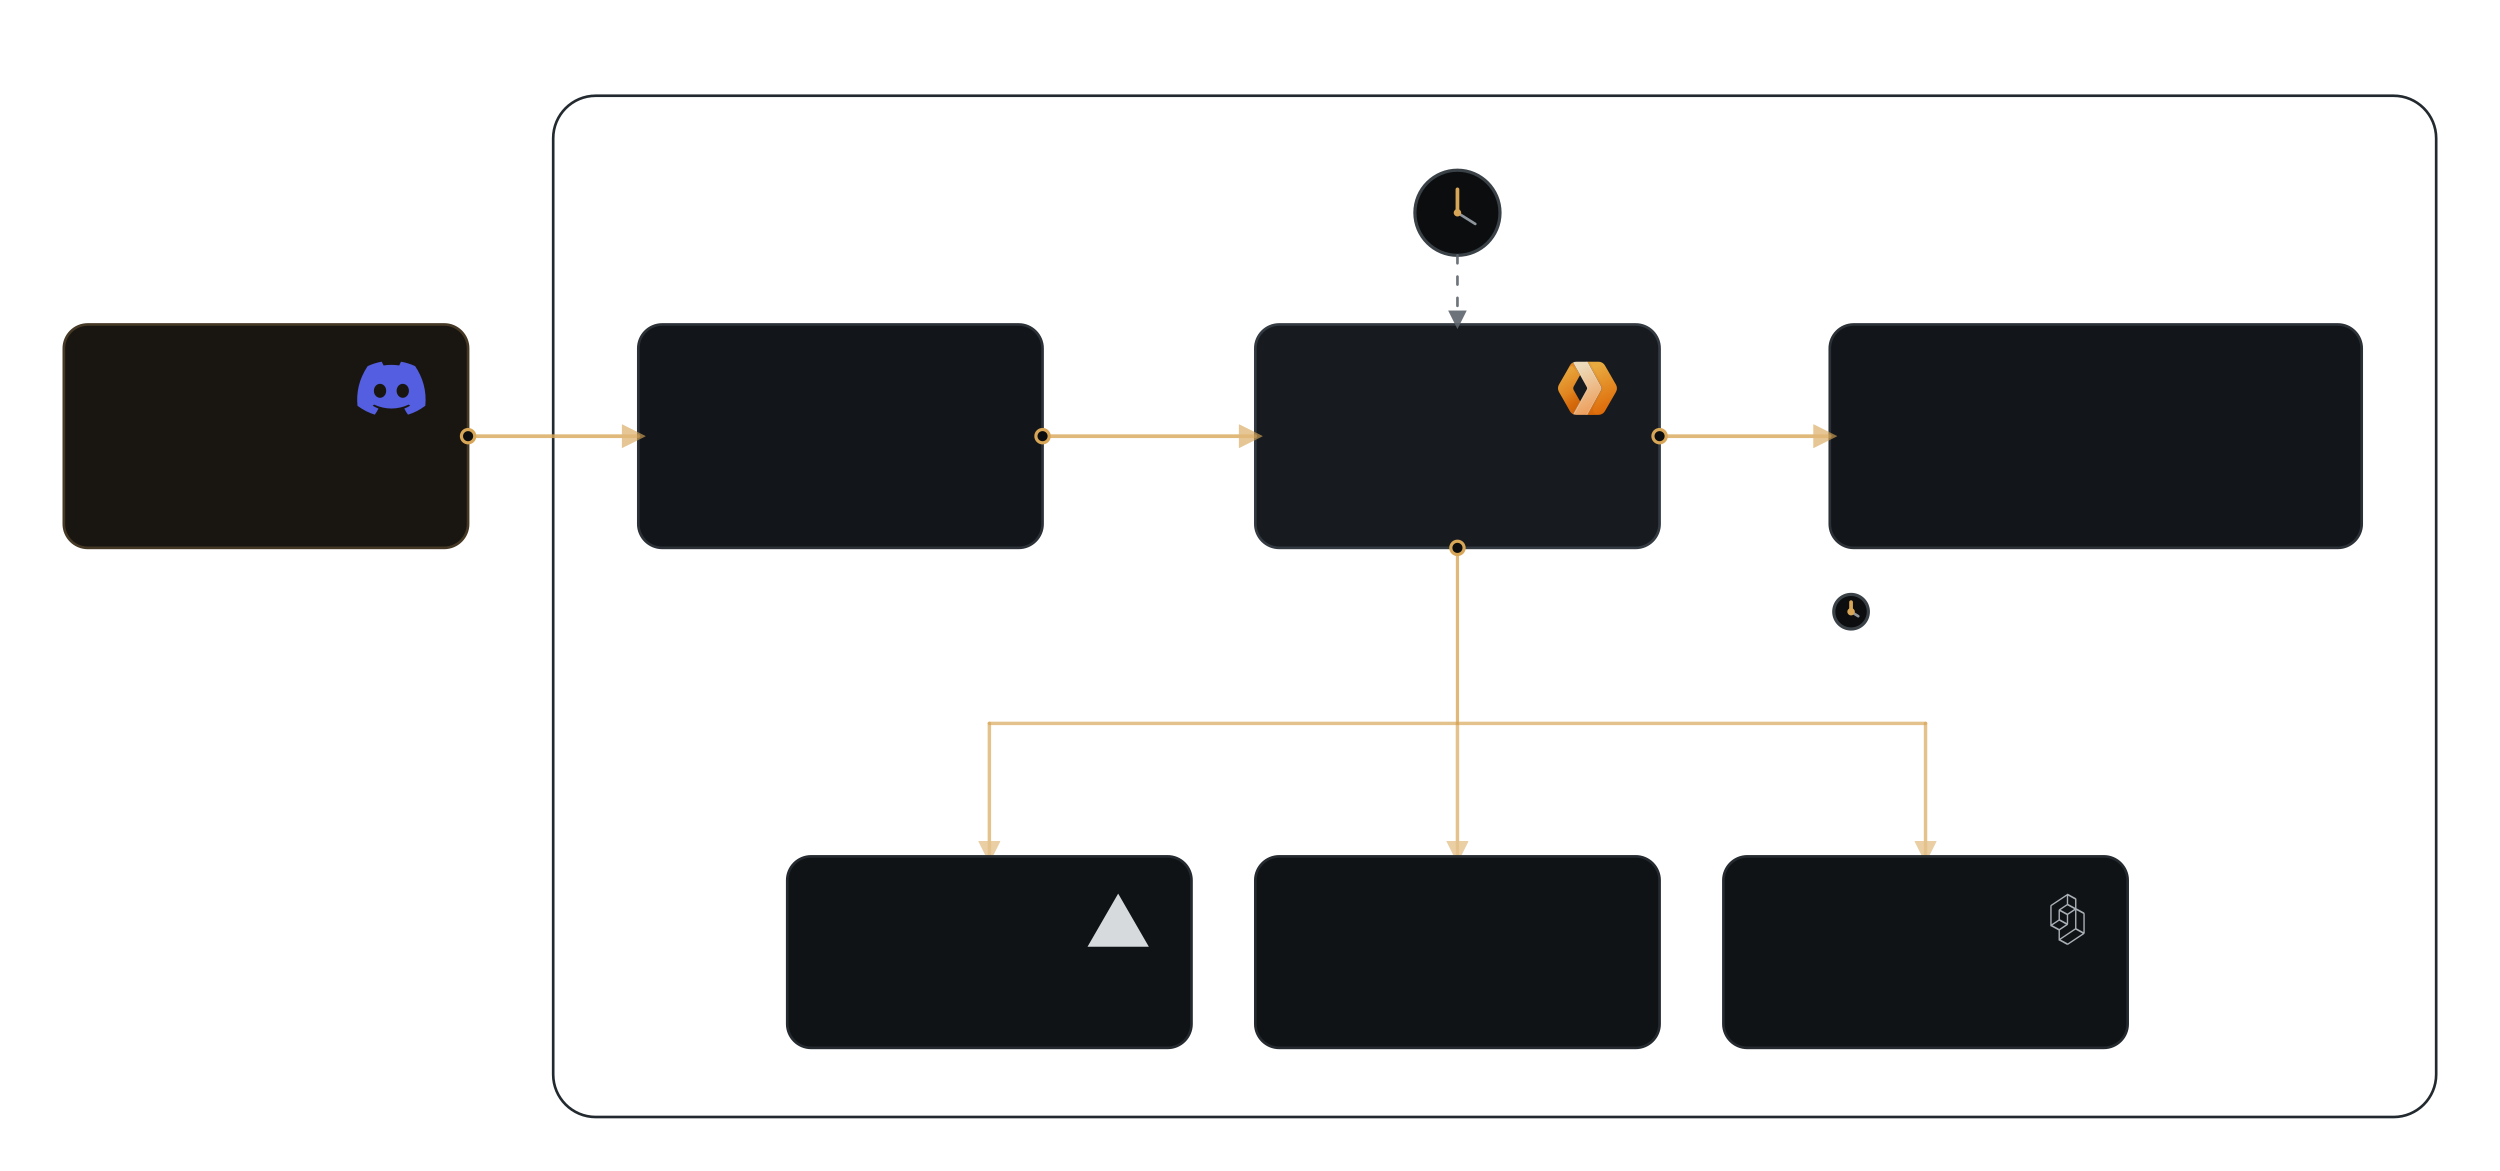
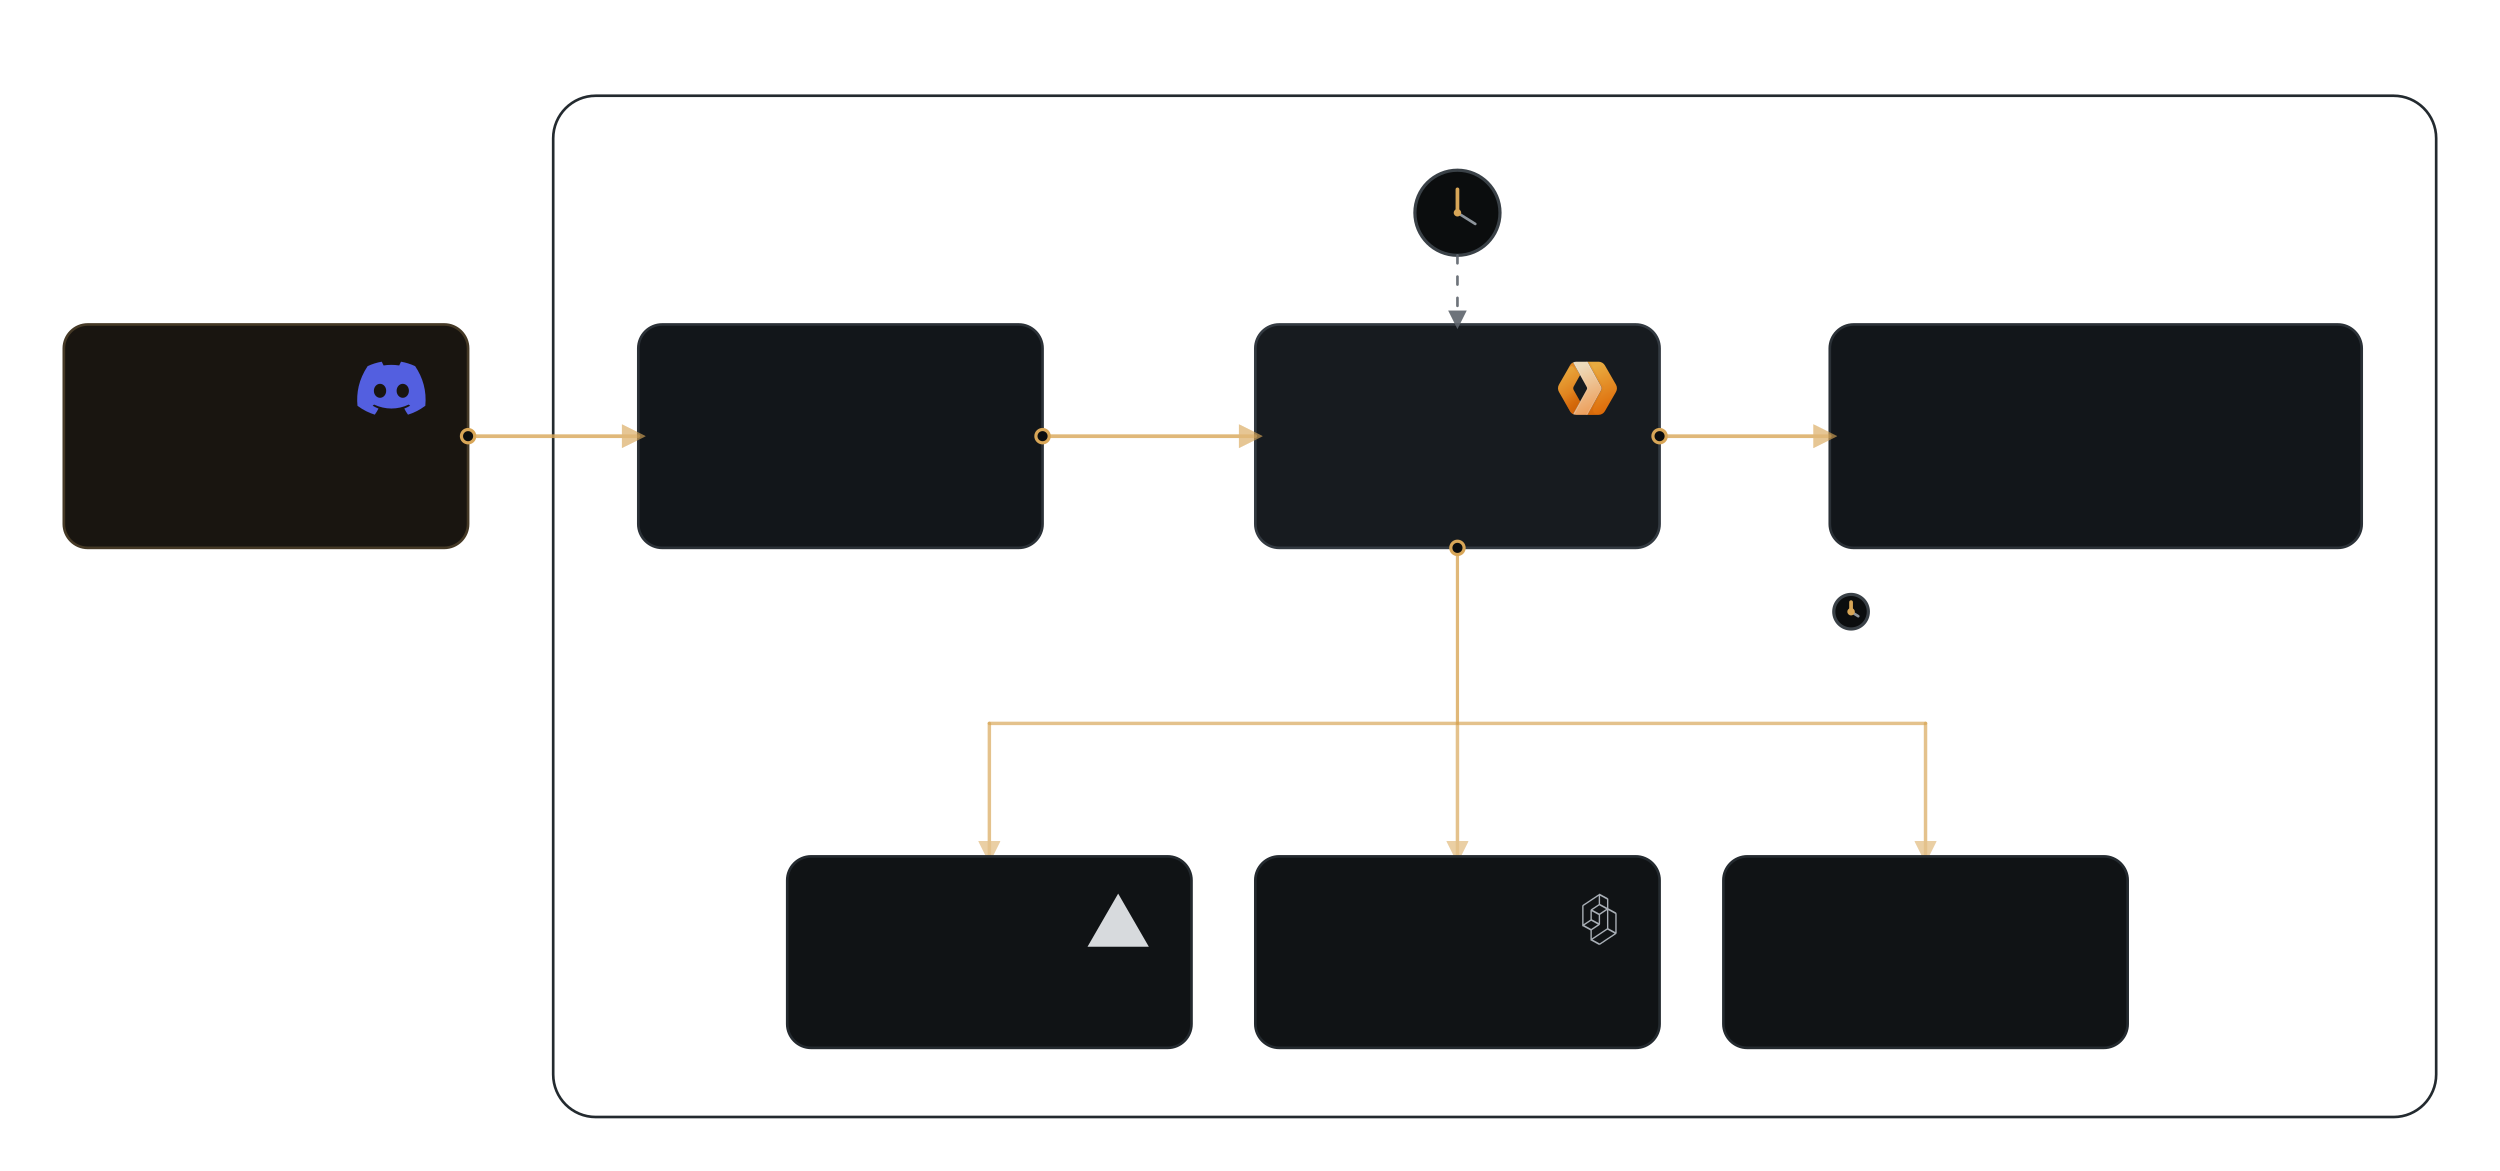
<svg xmlns="http://www.w3.org/2000/svg" viewBox="0 0 940 440" fill="none" role="img" aria-labelledby="anatomy-title anatomy-desc">
  <defs>
    <marker id="arrow" viewBox="0 0 8 8" refX="5.5" refY="4" markerWidth="6.5" markerHeight="6.5" orient="auto-start-reverse">
      <path d="M 0 0 L 8 4 L 0 8 z" fill="#d8a657" opacity=".8" />
    </marker>
    <marker id="arrow-dim" viewBox="0 0 8 8" refX="6" refY="4" markerWidth="7" markerHeight="7" orient="auto-start-reverse">
      <path d="M 0 0 L 8 4 L 0 8 z" fill="#5d646b" />
    </marker>
  </defs>
  <rect x="208" y="36" width="708" height="384" rx="16" fill="none" stroke="#232a2f" stroke-width="1" />
  <text x="228" y="60" class="d-base">Cloudflare edge</text>
  <g>
    <rect x="24" y="122" width="152" height="84" rx="9" fill="#191510" stroke="#453926" stroke-width="1" />
    <text x="42" y="158" class="d-name">Discord</text>
    <text x="42" y="180" class="d-sub">a member types</text>
    <g transform="translate(134.3 136) scale(0.1005)" opacity=".92">
      <path fill="#5865F2" d="M216.856 16.597A208.502 208.502 0 0 0 164.042 0c-2.275 4.113-4.933 9.645-6.766 14.046-19.692-2.961-39.203-2.961-58.533 0-1.832-4.4-4.55-9.933-6.846-14.046a207.809 207.809 0 0 0-52.855 16.638C5.618 67.147-3.443 116.4 1.087 164.956c22.169 16.555 43.653 26.612 64.775 33.193A161.094 161.094 0 0 0 79.735 175.3a136.413 136.413 0 0 1-21.846-10.632 108.636 108.636 0 0 0 5.356-4.237c42.122 19.702 87.89 19.702 129.51 0a131.66 131.66 0 0 0 5.355 4.237 136.07 136.07 0 0 1-21.886 10.653c4.006 8.02 8.638 15.67 13.873 22.848 21.142-6.58 42.646-16.637 64.815-33.213 5.316-56.288-9.08-105.09-38.056-148.36ZM85.474 135.095c-12.645 0-23.015-11.805-23.015-26.18s10.149-26.2 23.015-26.2c12.867 0 23.236 11.804 23.015 26.2.02 14.375-10.148 26.18-23.015 26.18Zm85.051 0c-12.645 0-23.014-11.805-23.014-26.18s10.148-26.2 23.014-26.2c12.867 0 23.236 11.804 23.015 26.2 0 14.375-10.148 26.18-23.015 26.18Z" />
    </g>
  </g>
  <g>
    <rect x="240" y="122" width="152" height="84" rx="9" fill="#12161a" stroke="#2b3137" stroke-width="1" />
    <text x="258" y="158" class="d-name">Gateway DO</text>
    <text x="258" y="180" class="d-sub">one WebSocket</text>
  </g>
  <g>
    <rect x="472" y="122" width="152" height="84" rx="9" fill="#171b1f" stroke="#333a41" stroke-width="1" />
    <text x="490" y="158" class="d-name">Worker</text>
    <text x="490" y="180" class="d-sub">routes the event</text>
    <g transform="translate(585.8 136) scale(0.0866)" opacity=".92">
      <defs>
        <linearGradient id="wkw-a" x1="50%" x2="25.7%" y1="100%" y2="8.7%">
          <stop offset="0%" stop-color="#EB6F07" />
          <stop offset="100%" stop-color="#FAB743" />
        </linearGradient>
        <linearGradient id="wkw-b" x1="81%" x2="40.5%" y1="83.7%" y2="29.5%">
          <stop offset="0%" stop-color="#D96504" />
          <stop offset="100%" stop-color="#D96504" stop-opacity="0" />
        </linearGradient>
        <linearGradient id="wkw-c" x1="42%" x2="84%" y1="8.7%" y2="79.9%">
          <stop offset="0%" stop-color="#EB6F07" />
          <stop offset="100%" stop-color="#EB720A" stop-opacity="0" />
        </linearGradient>
        <linearGradient id="wkw-d" x1="50%" x2="25.7%" y1="100%" y2="8.7%">
          <stop offset="0%" stop-color="#EE6F05" />
          <stop offset="100%" stop-color="#FAB743" />
        </linearGradient>
        <linearGradient id="wkw-e" x1="-33.2%" x2="91.7%" y1="100%" y2="0%">
          <stop offset="0%" stop-color="#D96504" stop-opacity=".8" />
          <stop offset="49.8%" stop-color="#D96504" stop-opacity=".2" />
          <stop offset="100%" stop-color="#D96504" stop-opacity="0" />
        </linearGradient>
        <linearGradient id="wkw-f" x1="50%" x2="25.7%" y1="100%" y2="8.7%">
          <stop offset="0%" stop-color="#FFA95F" />
          <stop offset="100%" stop-color="#FFEBC8" />
        </linearGradient>
        <linearGradient id="wkw-g" x1="8.1%" x2="96.5%" y1="1.1%" y2="48.8%">
          <stop offset="0%" stop-color="#FFF" stop-opacity=".5" />
          <stop offset="100%" stop-color="#FFF" stop-opacity=".1" />
        </linearGradient>
        <linearGradient id="wkw-h" x1="-13.7%" x2="100%" y1="104.2%" y2="46.2%">
          <stop offset="0%" stop-color="#FFF" stop-opacity=".5" />
          <stop offset="100%" stop-color="#FFF" stop-opacity=".1" />
        </linearGradient>
      </defs>
      <path fill="url(#wkw-a)" d="m65.82 3.324 30.161 54.411-27.698 49.857a16.003 16.003 0 0 0 0 15.573l27.698 49.98-30.16 54.411a32.007 32.007 0 0 1-13.542-12.74L4.27 131.412a32.13 32.13 0 0 1 0-32.007l48.01-83.403a32.007 32.007 0 0 1 13.542-12.68Z" />
      <path fill="url(#wkw-b)" d="M68.283 107.654a16.003 16.003 0 0 0 0 15.51l27.698 49.98-30.16 54.412a32.007 32.007 0 0 1-13.542-12.74L4.27 131.412c-3.816-6.586 17.542-14.465 64.014-23.698v-.061Z" opacity=".7" />
      <path fill="url(#wkw-c)" d="m68.898 8.802 27.083 48.933-4.493 7.818-23.882-40.44c-6.894-11.264-17.42-5.416-30.591 17.358l1.97-3.386 13.294-23.082a32.007 32.007 0 0 1 13.419-12.68l3.139 5.479h.061Z" opacity=".5" />
      <path fill="url(#wkw-d)" d="m203.696 16.003 48.01 83.403c5.725 9.848 5.725 22.159 0 32.007l-48.01 83.402a32.007 32.007 0 0 1-27.698 16.004h-48.01l59.705-107.654a16.003 16.003 0 0 0 0-15.511L127.988 0h48.01a32.007 32.007 0 0 1 27.698 16.003Z" />
      <path fill="url(#wkw-e)" d="m173.536 230.45-47.395.43 57.367-108.208a16.619 16.619 0 0 0 0-15.634L126.14 0h10.834l60.197 106.546a16.619 16.619 0 0 1-.062 16.496 9616.838 9616.838 0 0 0-38.592 67.707c-11.695 20.558-6.648 33.791 15.018 39.7Z" />
      <path fill="url(#wkw-f)" d="M79.978 230.819c-4.924 0-9.849-1.17-14.157-3.263l59.212-106.792a11.045 11.045 0 0 0 0-10.71L65.821 3.324A32.007 32.007 0 0 1 79.978 0h48.01l59.705 107.654a16.003 16.003 0 0 1 0 15.51L127.988 230.82h-48.01Z" />
      <path fill="url(#wkw-g)" d="M183.508 110.054 122.448 0h5.54l59.705 107.654a16.003 16.003 0 0 1 0 15.51L127.988 230.82h-5.54l61.06-110.055a11.045 11.045 0 0 0 0-10.71Z" opacity=".6" />
      <path fill="url(#wkw-h)" d="M125.033 110.054 65.821 3.324c1.846-.985 4.062-1.724 6.155-2.34 13.049 23.452 32.315 59.029 57.859 106.67a16.003 16.003 0 0 1 0 15.51L71.053 229.589c-2.093-.616-3.201-1.047-5.17-1.97l59.089-106.792a11.045 11.045 0 0 0 0-10.71l.061-.062Z" opacity=".6" />
    </g>
  </g>
  <g>
    <rect x="688" y="122" width="200" height="84" rx="9" fill="#12161a" stroke="#2b3137" stroke-width="1" />
    <text x="706" y="158" class="d-name">Conversation DO</text>
    <text x="706" y="180" class="d-sub">SQLite, memories</text>
  </g>
  <line x1="176" y1="164" x2="240" y2="164" stroke="#d8a657" stroke-width="1.4" stroke-linecap="round" class="flow" opacity="0.8" marker-end="url(#arrow)" />
  <circle cx="176" cy="164" r="2.5" fill="#0b0d0e" stroke="#d8a657" stroke-width="1.2" />
  <line x1="392" y1="164" x2="472" y2="164" stroke="#d8a657" stroke-width="1.4" stroke-linecap="round" class="flow" opacity="0.8" marker-end="url(#arrow)" />
  <circle cx="392" cy="164" r="2.5" fill="#0b0d0e" stroke="#d8a657" stroke-width="1.2" />
  <text x="432" y="154" class="d-base" text-anchor="middle">webhook</text>
  <line x1="624" y1="164" x2="688" y2="164" stroke="#d8a657" stroke-width="1.4" stroke-linecap="round" class="flow" opacity="0.8" marker-end="url(#arrow)" />
  <circle cx="624" cy="164" r="2.5" fill="#0b0d0e" stroke="#d8a657" stroke-width="1.2" />
  <text x="656" y="154" class="d-base" text-anchor="middle">log</text>
  <path d="M 548 206 L 548 272" fill="none" stroke="#d8a657" stroke-width="1.2" stroke-linecap="round" stroke-linejoin="round" class="flow" opacity="0.8" />
  <circle cx="548" cy="206" r="2.5" fill="#0b0d0e" stroke="#d8a657" stroke-width="1.2" />
  <text x="296" y="258" class="d-base">the same Worker also calls</text>
  <line x1="372" y1="272" x2="724" y2="272" stroke="#d8a657" stroke-width="1.3" stroke-linecap="round" class="flow" opacity="0.68" />
  <line x1="372" y1="272" x2="372" y2="322" stroke="#d8a657" stroke-width="1.3" stroke-linecap="round" opacity="0.68" marker-end="url(#arrow)" />
  <g>
    <rect x="296" y="322" width="152" height="72" rx="9" fill="#101315" stroke="#242a2f" stroke-width="1" />
    <text x="314" y="352" class="d-name">AI Gateway</text>
    <text x="314" y="374" class="d-sub">chat</text>
    <g transform="translate(408.9 336) scale(0.0901)" opacity=".92">
      <path fill="#e8ebee" d="m128 0 128 221.705H0z" />
    </g>
  </g>
  <line x1="548" y1="272" x2="548" y2="322" stroke="#d8a657" stroke-width="1.3" stroke-linecap="round" opacity="0.68" marker-end="url(#arrow)" />
  <g>
    <rect x="472" y="322" width="152" height="72" rx="9" fill="#101315" stroke="#242a2f" stroke-width="1" />
    <text x="490" y="352" class="d-name">Jev</text>
    <text x="490" y="374" class="d-sub">typed decisions</text>
+     <g transform="translate(594.9 336) scale(0.625)" opacity=".92">
+       <path fill="#b6bdc4" fill-rule="evenodd" clip-rule="evenodd" d="M10.36 0.071C10.55 -0.054 10.707 -0.008 10.757 0.166L15.57 2.792L15.33 3.23L15.748 2.953V8.81L20.542 11.425L20.224 12.008L20.742 11.663V23.613C20.742 23.889 20.556 24.238 20.326 24.391L10.383 31.02V30.402L10.12 30.885L5.323 28.269C5.124 28.365 4.972 28.262 4.972 28.012V22.153L0.398 19.659C0.176 19.797 0 19.697 0 19.428V7.478C0 7.201 0.186 6.853 0.416 6.7L10.36 0.071ZM6.27 27.645L10.49 29.947L19.434 23.985L15.212 21.684L6.27 27.645ZM10.775 12.743V18.218C10.775 18.494 10.589 18.842 10.359 18.995L5.804 22.032V26.957L14.915 20.882V9.983L10.775 12.743ZM15.747 20.827C15.747 20.83 15.746 20.832 15.746 20.835L19.91 23.107V12.219L15.747 9.948V20.827ZM1.34 19.033L5.401 21.249L9.435 18.56L5.373 16.345L1.34 19.033ZM0.832 7.423V18.373L4.972 15.613V10.139C4.972 9.863 5.158 9.515 5.388 9.361L9.944 6.324V1.349L0.832 7.423ZM5.804 15.44L9.943 17.697V12.913L5.804 10.655V15.44ZM6.271 9.771L10.335 11.988C10.343 11.982 10.351 11.975 10.359 11.97L14.374 9.291L10.313 7.077L6.271 9.771ZM10.776 6.189L14.916 8.447V3.573L10.776 1.316V6.189Z" />
+     </g>
  </g>
  <line x1="724" y1="272" x2="724" y2="322" stroke="#d8a657" stroke-width="1.3" stroke-linecap="round" opacity="0.68" marker-end="url(#arrow)" />
  <g>
    <rect x="648" y="322" width="152" height="72" rx="9" fill="#101315" stroke="#242a2f" stroke-width="1" />
    <text x="666" y="352" class="d-name">TaskAgent</text>
    <text x="666" y="374" class="d-sub">tools + sandbox</text>
-     <g transform="translate(770.9 336) scale(0.625)" opacity=".92">
-       <path fill="#b6bdc4" fill-rule="evenodd" clip-rule="evenodd" d="M10.36 0.071C10.55 -0.054 10.707 -0.008 10.757 0.166L15.57 2.792L15.33 3.23L15.748 2.953V8.81L20.542 11.425L20.224 12.008L20.742 11.663V23.613C20.742 23.889 20.556 24.238 20.326 24.391L10.383 31.02V30.402L10.12 30.885L5.323 28.269C5.124 28.365 4.972 28.262 4.972 28.012V22.153L0.398 19.659C0.176 19.797 0 19.697 0 19.428V7.478C0 7.201 0.186 6.853 0.416 6.7L10.36 0.071ZM6.27 27.645L10.49 29.947L19.434 23.985L15.212 21.684L6.27 27.645ZM10.775 12.743V18.218C10.775 18.494 10.589 18.842 10.359 18.995L5.804 22.032V26.957L14.915 20.882V9.983L10.775 12.743ZM15.747 20.827C15.747 20.83 15.746 20.832 15.746 20.835L19.91 23.107V12.219L15.747 9.948V20.827ZM1.34 19.033L5.401 21.249L9.435 18.56L5.373 16.345L1.34 19.033ZM0.832 7.423V18.373L4.972 15.613V10.139C4.972 9.863 5.158 9.515 5.388 9.361L9.944 6.324V1.349L0.832 7.423ZM5.804 15.44L9.943 17.697V12.913L5.804 10.655V15.44ZM6.271 9.771L10.335 11.988C10.343 11.982 10.351 11.975 10.359 11.97L14.374 9.291L10.313 7.077L6.271 9.771ZM10.776 6.189L14.916 8.447V3.573L10.776 1.316V6.189Z" />
-     </g>
  </g>
  <circle cx="548" cy="80" r="16" fill="#0b0d0e" stroke="#3a4147" stroke-width="1.2" />
  <line x1="548" y1="80" x2="548" y2="71.2" stroke="#d8a657" stroke-width="1.4" stroke-linecap="round" />
  <line x1="548" y1="80" x2="554.7" y2="84.2" stroke="#8e959c" stroke-width="1" stroke-linecap="round" />
  <circle cx="548" cy="80" r="1.4" fill="#d8a657" />
  <text x="574" y="76" class="d-name">Cron</text>
  <text x="574" y="96" class="d-sub">17:00 UTC</text>
  <line x1="548" y1="96" x2="548" y2="122" stroke="#5d646b" stroke-width="1" stroke-linecap="round" stroke-dasharray="3 5" opacity="0.9" marker-end="url(#arrow-dim)" />
  <circle cx="696" cy="230" r="6.5" fill="#0b0d0e" stroke="#3a4147" stroke-width="1.2" />
  <line x1="696" y1="230" x2="696" y2="226.4" stroke="#d8a657" stroke-width="1.4" stroke-linecap="round" />
  <line x1="696" y1="230" x2="698.7" y2="231.7" stroke="#8e959c" stroke-width="1" stroke-linecap="round" />
  <circle cx="696" cy="230" r="1.4" fill="#d8a657" />
  <text x="710" y="234" class="d-base">nightly alarm 03:00 JST</text>
</svg>
